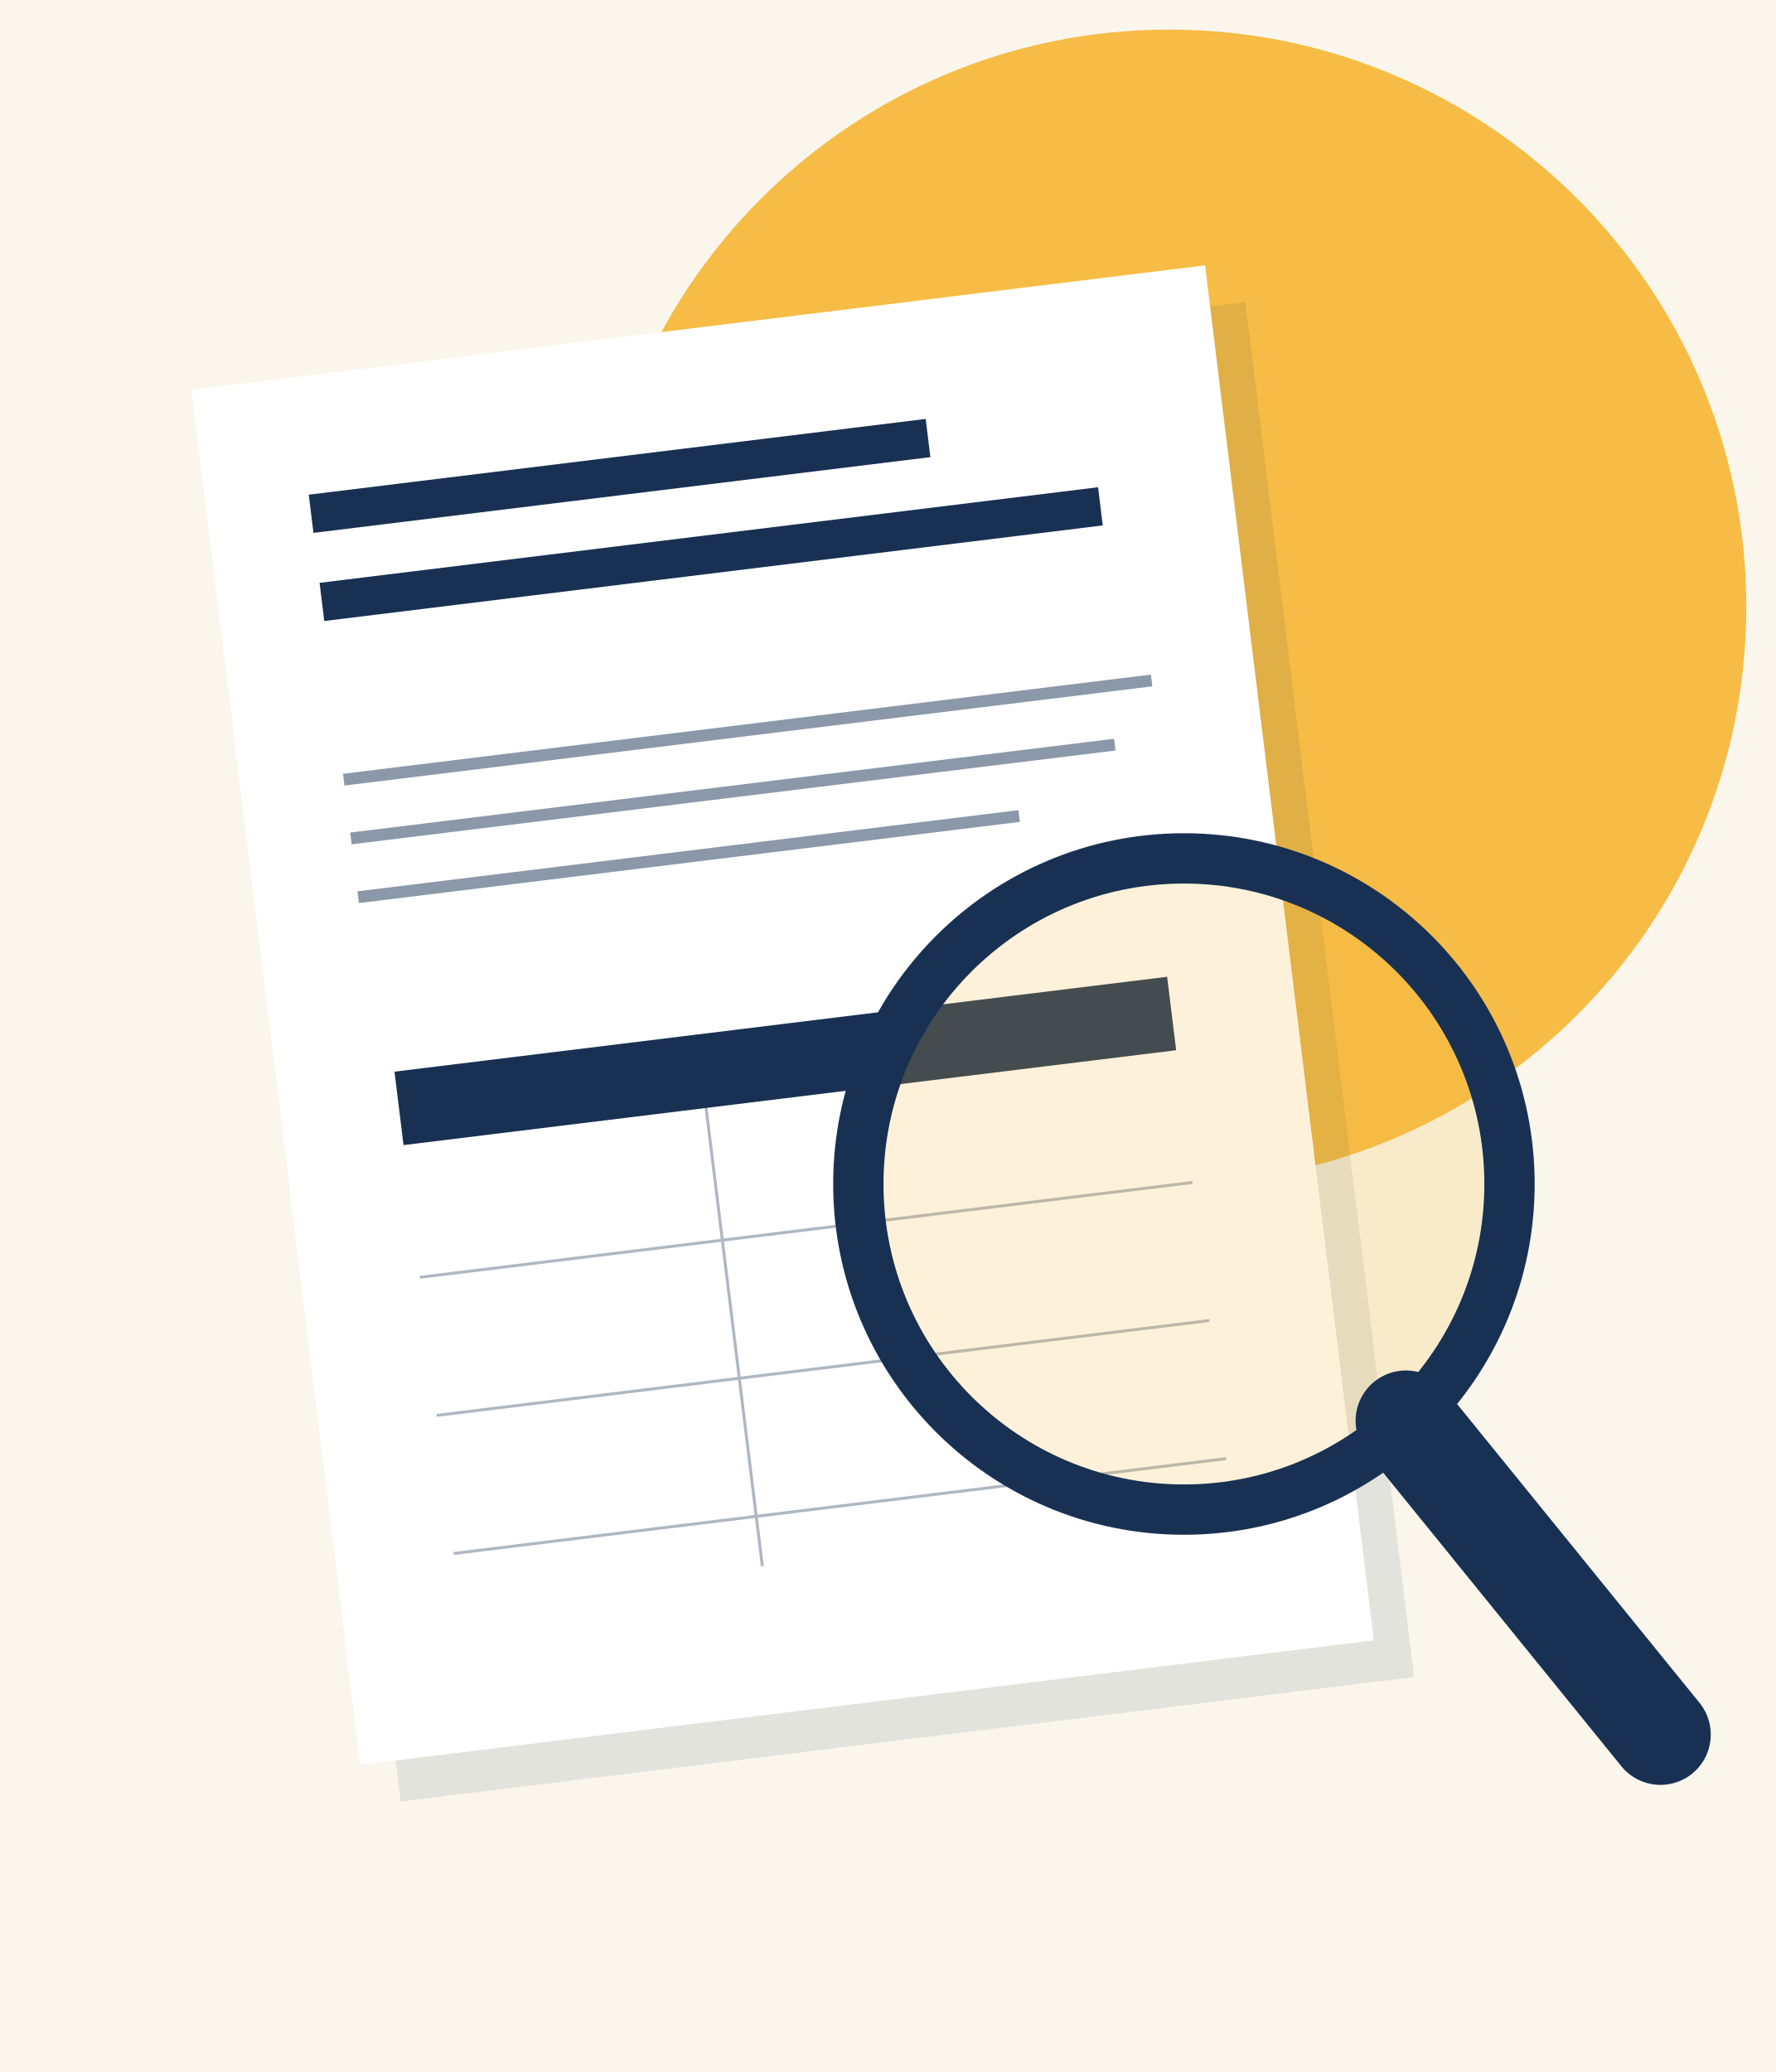
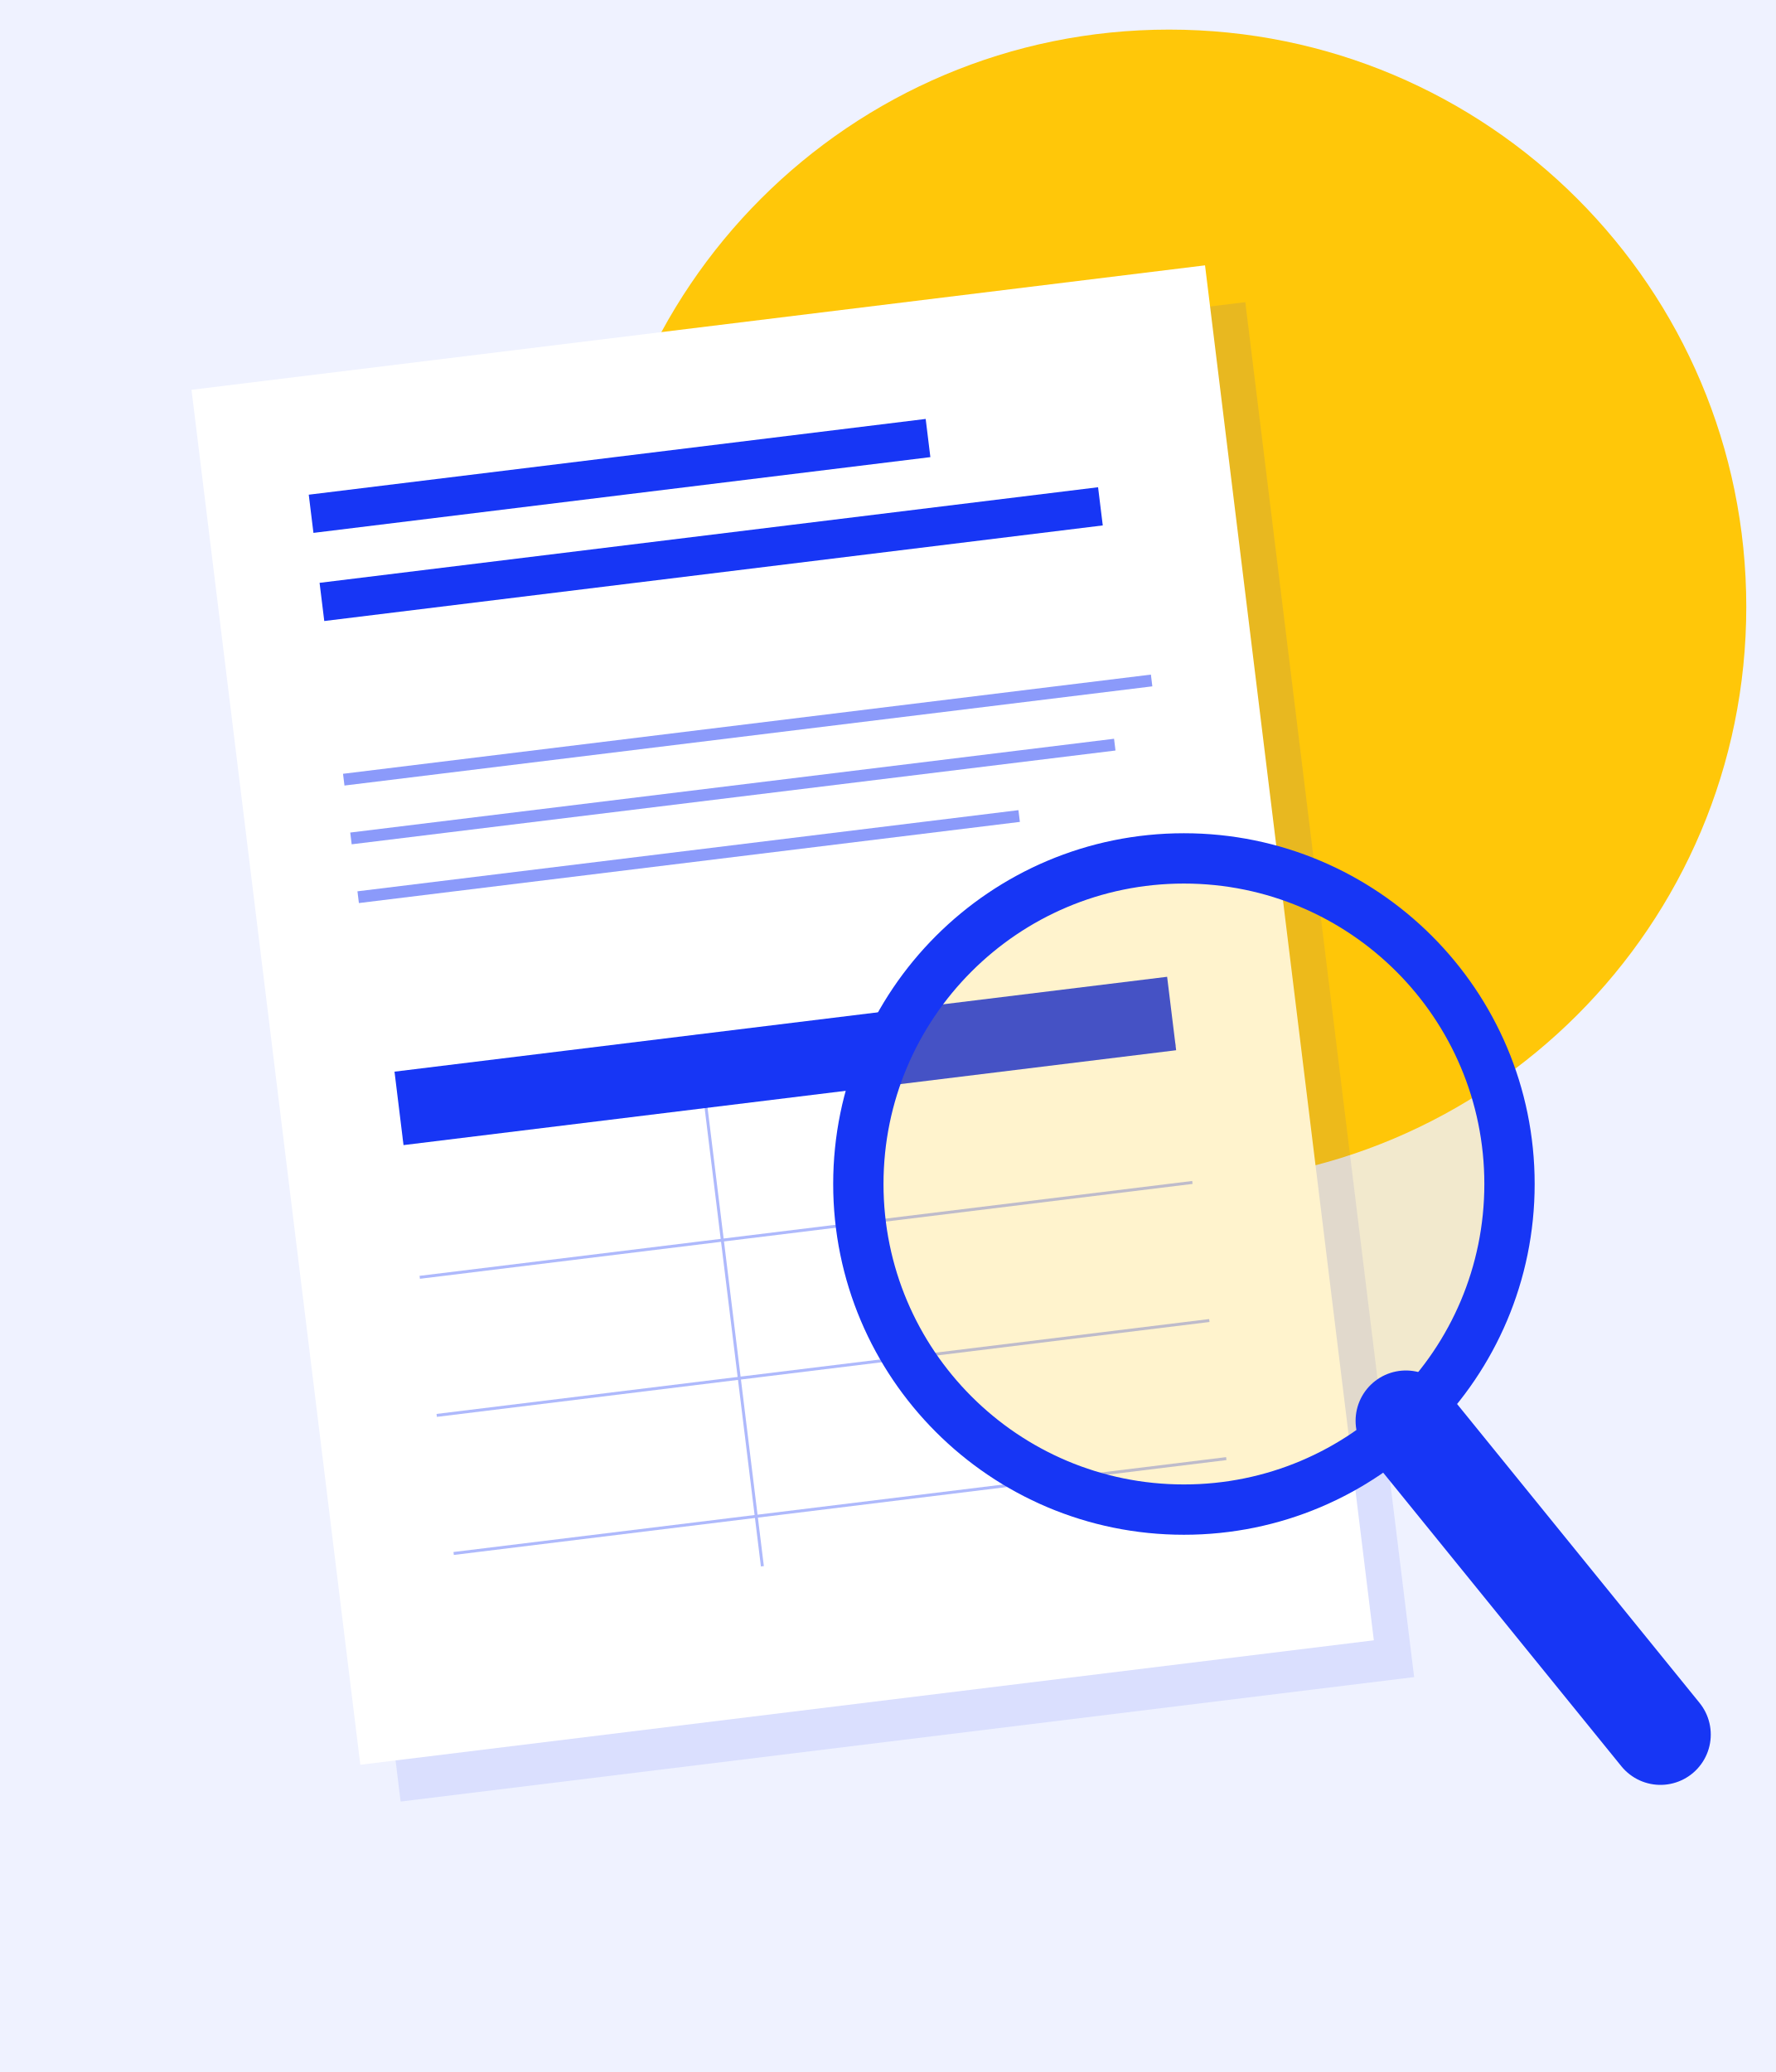
<svg xmlns="http://www.w3.org/2000/svg" width="600" height="700" viewBox="0 0 600 700">
-   <rect width="600" height="700" fill="#faf6ec" />
-   <circle cx="395" cy="205" r="195" fill="#f6bc45" />
+   <rect width="600" height="700" fill="#EFF2FF" />
+   <circle cx="395" cy="205" r="195" fill="#FFC709" />
  <g transform="translate(92 108) rotate(-7 180 235)">
-     <rect x="12" y="14" width="345" height="468" fill="#183153" opacity=".1" />
+     <rect x="12" y="14" width="345" height="468" fill="#1736F5" opacity=".1" />
    <rect width="345" height="468" fill="#fff" />
-     <g fill="#183153">
+     <g fill="#1736F5">
      <rect x="35" y="40" width="210" height="13" />
      <rect x="35" y="70" width="265" height="13" />
      <rect x="35" y="135" width="275" height="4" opacity=".5" />
      <rect x="35" y="155" width="260" height="4" opacity=".5" />
      <rect x="35" y="175" width="225" height="4" opacity=".5" />
    </g>
-     <path d="M40 260H303M40 307H303M40 354H303M40 401H303M143 237V418" stroke="#183153" stroke-width="1" opacity=".35" />
-     <rect x="40" y="237" width="263" height="25" fill="#183153" />
+     <path d="M40 260H303M40 307H303M40 354H303M40 401H303M143 237V418" stroke="#1736F5" stroke-width="1" opacity=".35" />
+     <rect x="40" y="237" width="263" height="25" fill="#1736F5" />
  </g>
-   <circle cx="400" cy="400" r="110" fill="#f6bc45" fill-opacity=".2" stroke="#183153" stroke-width="17" />
-   <path d="M475 480l86 106" stroke="#183153" stroke-width="34" stroke-linecap="round" />
+   <circle cx="400" cy="400" r="110" fill="#FFC709" fill-opacity=".2" stroke="#1736F5" stroke-width="17" />
+   <path d="M475 480l86 106" stroke="#1736F5" stroke-width="34" stroke-linecap="round" />
</svg>
